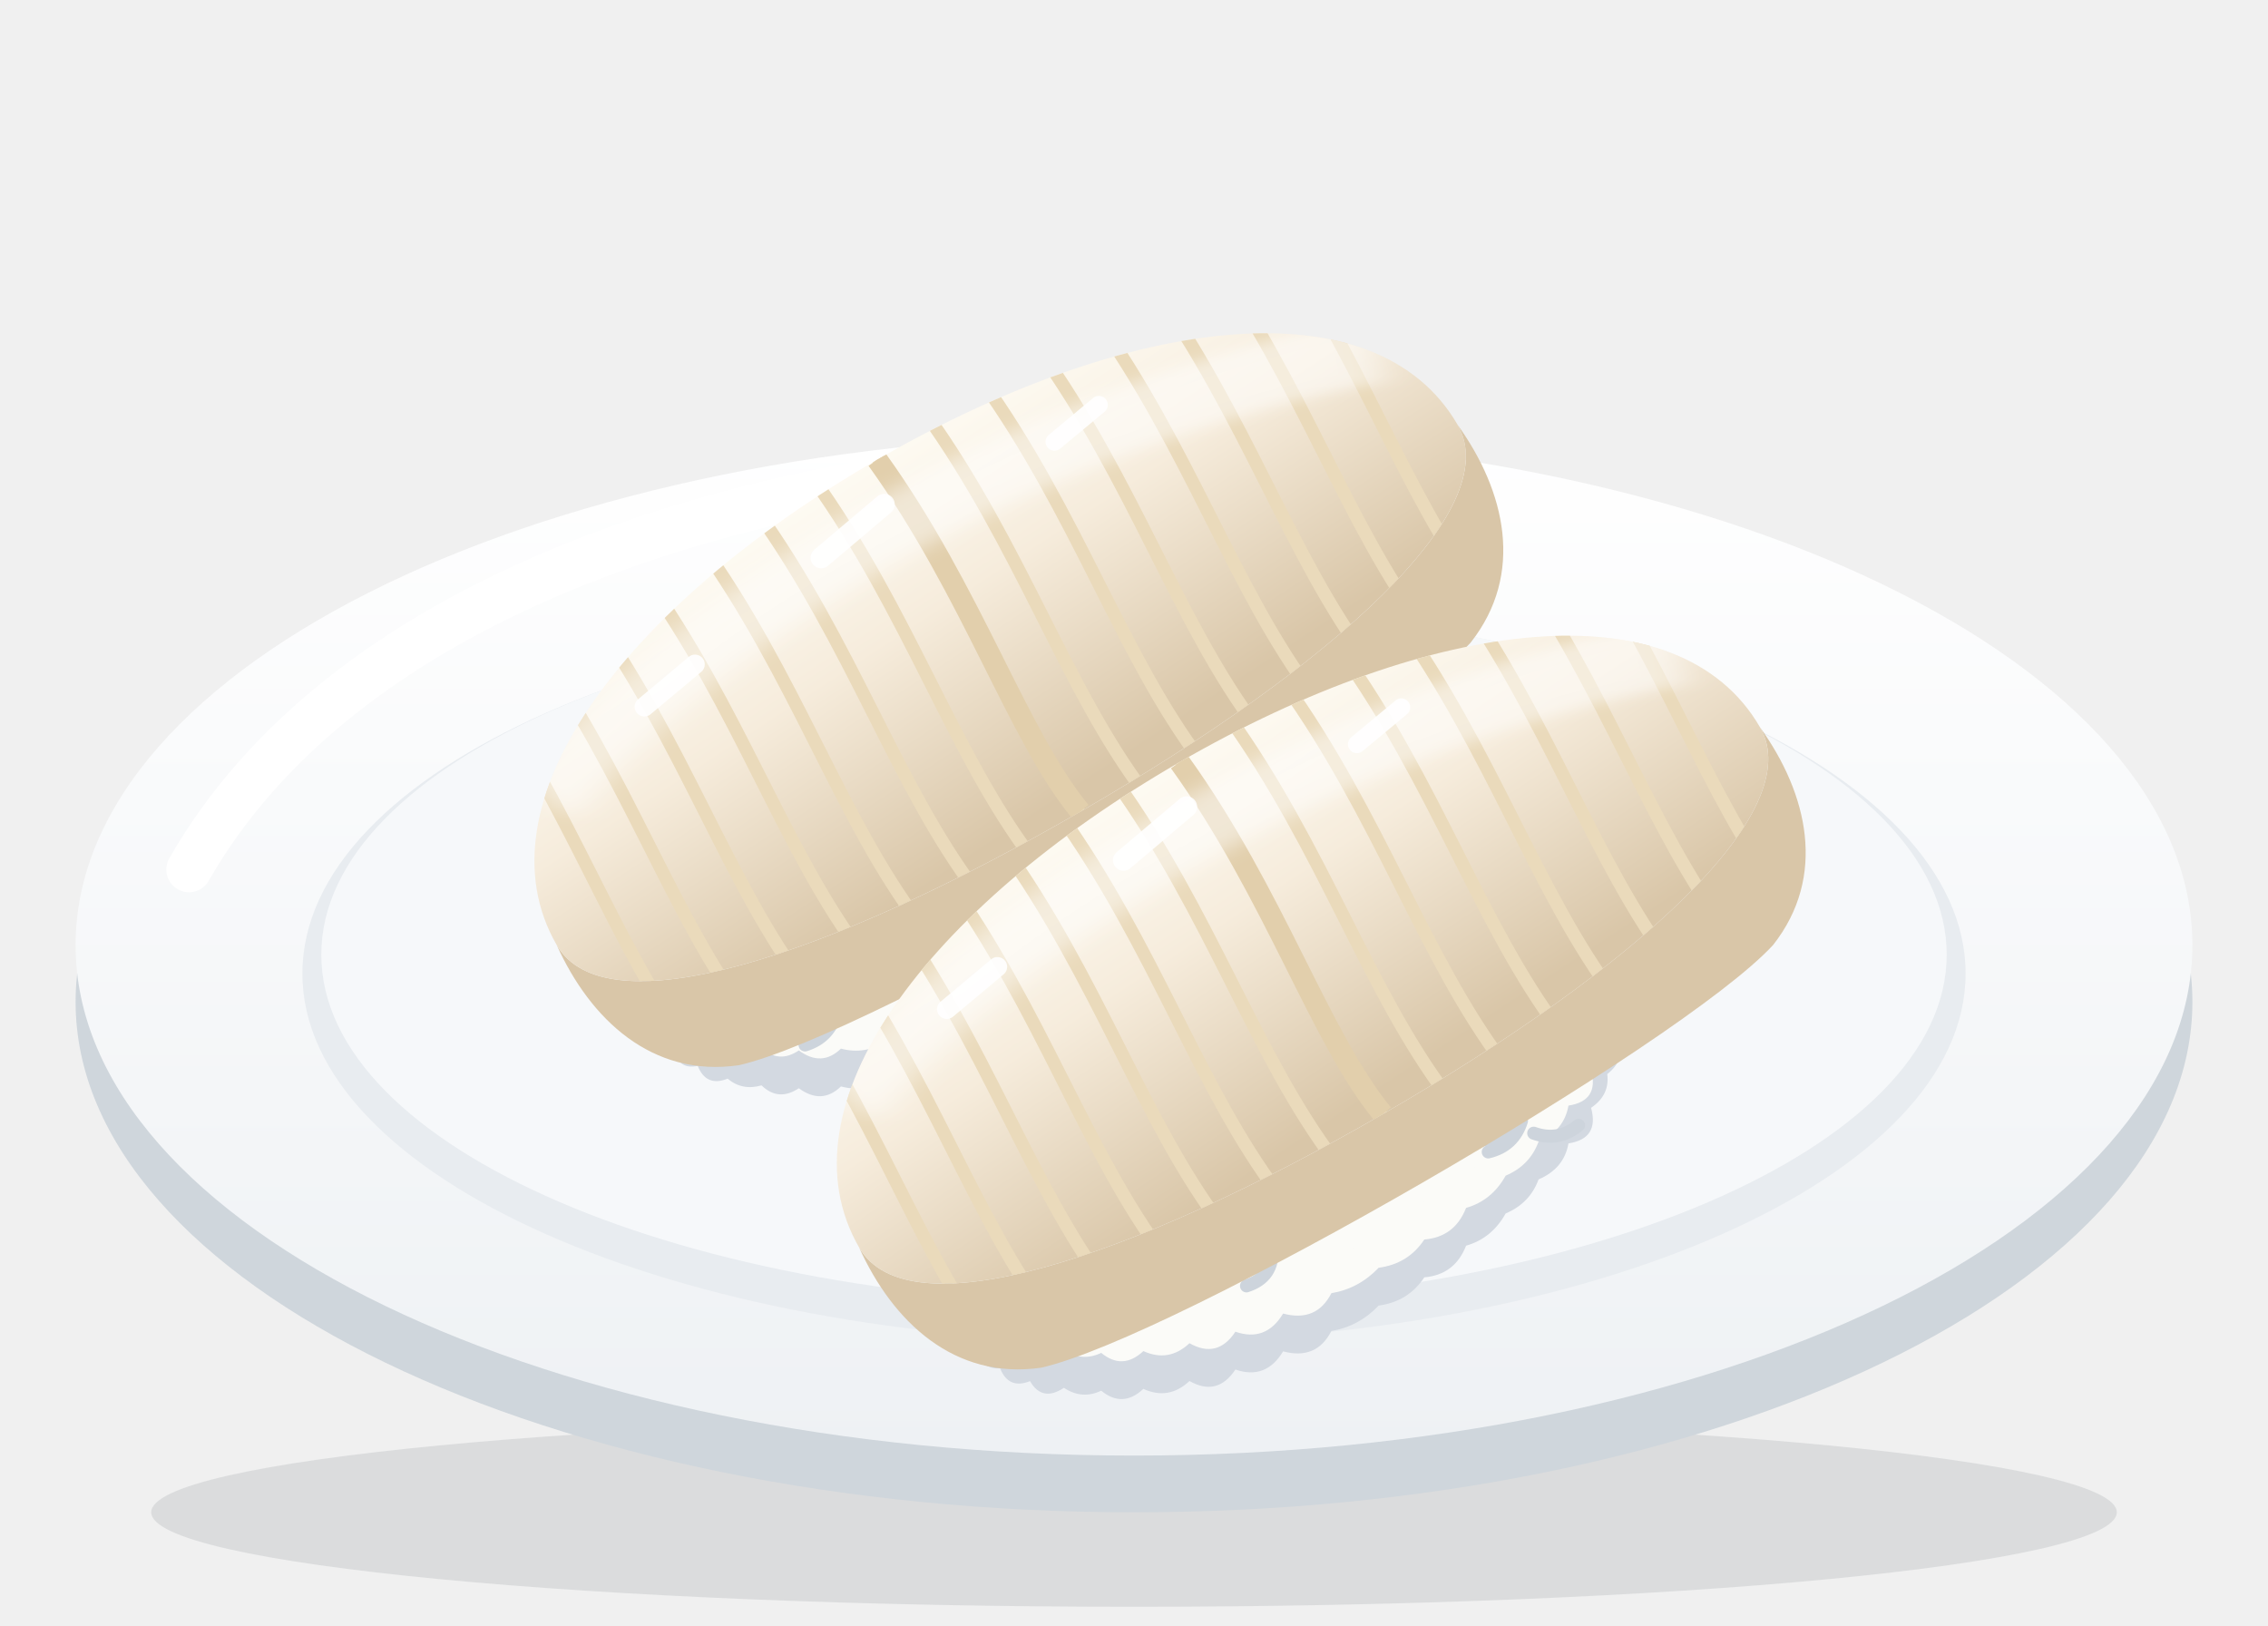
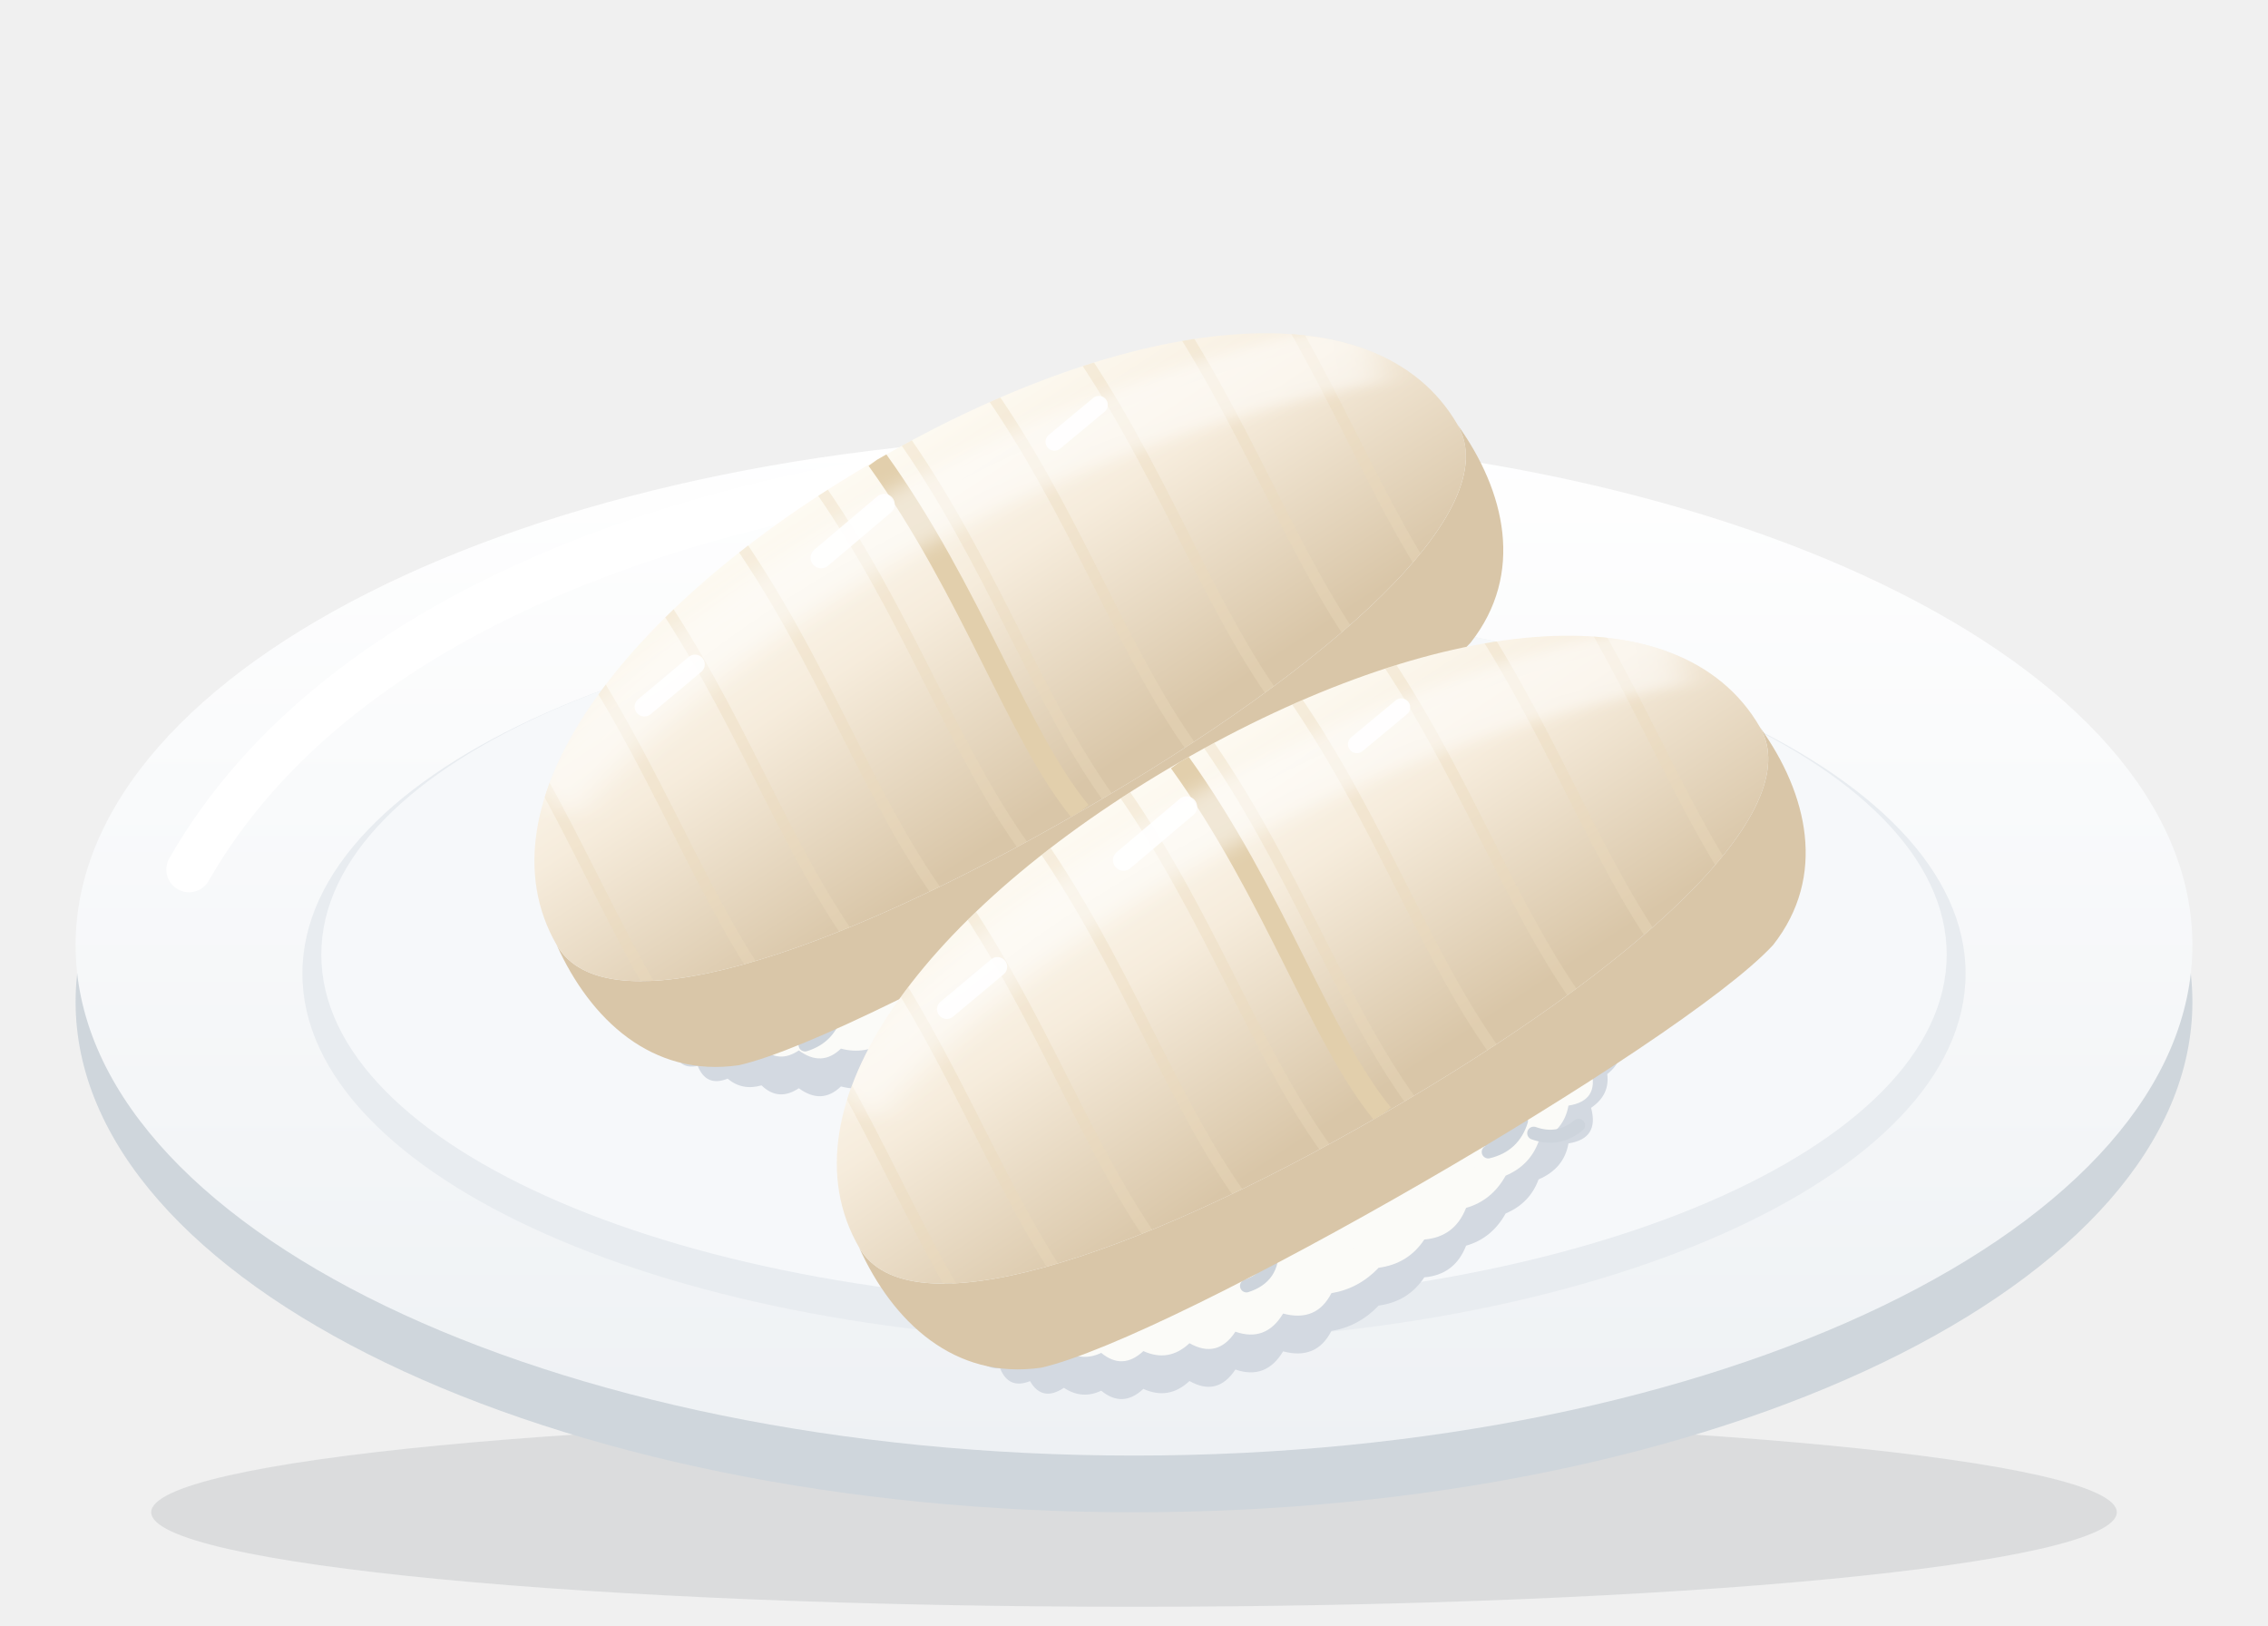
<svg xmlns="http://www.w3.org/2000/svg" viewBox="0 10 120 86">
  <defs>
    <filter id="soft" x="-20%" y="-50%" width="140%" height="200%">
      <feGaussianBlur stdDeviation="0.8" />
    </filter>
    <linearGradient id="plate" x1="0" y1="0" x2="0" y2="1">
      <stop offset="0" stop-color="#ffffff" />
      <stop offset="1" stop-color="#eef1f4" />
    </linearGradient>
    <linearGradient id="t" x1="0" y1="0" x2="0.15" y2="1">
      <stop offset="0" stop-color="#fffdf6" />
      <stop offset="0.45" stop-color="#f6ecdc" />
      <stop offset="1" stop-color="#d9c6a8" />
    </linearGradient>
  </defs>
  <ellipse cx="60" cy="90" rx="52" ry="5" fill="#1c2b36" opacity="0.10" />
  <ellipse cx="60" cy="63" rx="56" ry="27" fill="#cfd6dc" />
  <ellipse cx="60" cy="60" rx="56" ry="27" fill="url(#plate)" />
  <ellipse cx="60" cy="61.5" rx="44" ry="19.5" fill="#e8ecf0" />
  <ellipse cx="60" cy="60.5" rx="43" ry="18.5" fill="#f6f8fa" />
  <path d="M10 56 C18 42 38 35 60 34" fill="none" stroke="#fff" stroke-width="2.4" stroke-linecap="round" />
  <g transform="translate(52 54.5) rotate(-30) scale(0.86)">
    <path d="M23 0 Q23.4 0.9 22.8 1.6 Q23.4 2.9 22.1 3.2 Q22.3 4.5 20.9 4.8 Q20.7 6 19.3 6.2 Q19 7.8 17.4 7.5 Q16.7 9 15.1 8.7 Q14.2 10.3 12.4 9.7 Q11.3 11.1 9.6 10.5 Q8.2 11.6 6.5 11 Q5 12 3.3 11.4 Q1.7 12.5 0 11.5 Q-1.7 12.7 -3.3 11.4 Q-5 12.4 -6.5 11 Q-8.3 12.1 -9.6 10.5 Q-11.3 11.1 -12.4 9.7 Q-14 9.8 -15.1 8.7 Q-16.7 9.1 -17.4 7.5 Q-18.9 7.6 -19.3 6.2 Q-20.5 5.9 -20.9 4.8 Q-22.3 4.6 -22.1 3.2 Q-23.3 2.8 -22.8 1.6 Q-23.8 0.9 -23 0 Q-23.5 -0.9 -22.8 -1.6 Q-23.3 -2.8 -22.1 -3.2 Q-22.3 -4.6 -20.9 -4.8 Q-21.1 -6.5 -19.3 -6.2 Q-18.9 -7.6 -17.4 -7.5 Q-16.9 -9.3 -15.1 -8.7 Q-14.2 -10.4 -12.4 -9.7 Q-11.3 -11.2 -9.6 -10.5 Q-8.2 -11.7 -6.5 -11 Q-5 -12.6 -3.3 -11.4 Q-1.7 -12.4 -0 -11.5 Q1.7 -12.5 3.3 -11.4 Q5 -12.3 6.5 -11 Q8.3 -12.1 9.6 -10.5 Q11.3 -11.1 12.4 -9.7 Q14.1 -10.1 15.1 -8.7 Q16.5 -8.6 17.4 -7.5 Q19.2 -8.1 19.3 -6.2 Q20.6 -5.9 20.9 -4.8 Q22.5 -4.7 22.1 -3.2 Q23.2 -2.8 22.8 -1.6 Q24.1 -1 23 0 Z" fill="#d3d9e1" />
  </g>
  <g transform="translate(52 52.5) rotate(-30) scale(0.86)">
    <path d="M23 0 Q23.4 0.9 22.8 1.6 Q23.4 2.9 22.1 3.2 Q22.3 4.5 20.9 4.8 Q20.7 6 19.3 6.2 Q19 7.8 17.4 7.5 Q16.7 9 15.1 8.7 Q14.2 10.3 12.4 9.7 Q11.3 11.1 9.6 10.5 Q8.2 11.6 6.5 11 Q5 12 3.3 11.4 Q1.7 12.5 0 11.5 Q-1.7 12.7 -3.3 11.4 Q-5 12.4 -6.5 11 Q-8.3 12.1 -9.6 10.5 Q-11.3 11.1 -12.4 9.7 Q-14 9.8 -15.1 8.7 Q-16.7 9.1 -17.4 7.5 Q-18.9 7.6 -19.3 6.2 Q-20.5 5.9 -20.9 4.8 Q-22.3 4.6 -22.1 3.2 Q-23.3 2.8 -22.8 1.6 Q-23.8 0.9 -23 0 Q-23.5 -0.9 -22.8 -1.6 Q-23.3 -2.8 -22.1 -3.2 Q-22.3 -4.6 -20.9 -4.8 Q-21.1 -6.5 -19.3 -6.2 Q-18.9 -7.6 -17.4 -7.5 Q-16.9 -9.3 -15.1 -8.7 Q-14.2 -10.4 -12.4 -9.7 Q-11.3 -11.2 -9.6 -10.5 Q-8.2 -11.7 -6.5 -11 Q-5 -12.6 -3.3 -11.4 Q-1.7 -12.4 -0 -11.5 Q1.7 -12.5 3.3 -11.4 Q5 -12.3 6.5 -11 Q8.3 -12.1 9.6 -10.5 Q11.3 -11.1 12.4 -9.7 Q14.1 -10.1 15.1 -8.7 Q16.5 -8.6 17.4 -7.5 Q19.2 -8.1 19.3 -6.2 Q20.6 -5.9 20.9 -4.8 Q22.5 -4.7 22.1 -3.2 Q23.2 -2.8 22.8 -1.6 Q24.1 -1 23 0 Z" fill="#fbfbf8" />
  </g>
  <g transform="translate(52 50.5) rotate(-30) scale(0.86)">
    <path d="M23 0 Q23.4 0.9 22.8 1.6 Q23.4 2.9 22.1 3.2 Q22.3 4.5 20.9 4.8 Q20.7 6 19.3 6.2 Q19 7.8 17.4 7.5 Q16.7 9 15.1 8.7 Q14.2 10.3 12.4 9.7 Q11.3 11.1 9.6 10.5 Q8.2 11.6 6.5 11 Q5 12 3.3 11.4 Q1.7 12.5 0 11.5 Q-1.7 12.7 -3.3 11.4 Q-5 12.4 -6.5 11 Q-8.3 12.1 -9.6 10.5 Q-11.3 11.1 -12.4 9.7 Q-14 9.8 -15.1 8.7 Q-16.7 9.1 -17.4 7.5 Q-18.9 7.6 -19.3 6.2 Q-20.5 5.9 -20.9 4.8 Q-22.3 4.6 -22.1 3.2 Q-23.3 2.8 -22.8 1.6 Q-23.8 0.9 -23 0 Q-23.5 -0.9 -22.8 -1.6 Q-23.3 -2.8 -22.1 -3.2 Q-22.3 -4.6 -20.9 -4.8 Q-21.1 -6.5 -19.3 -6.2 Q-18.9 -7.6 -17.4 -7.5 Q-16.9 -9.3 -15.1 -8.7 Q-14.2 -10.4 -12.4 -9.7 Q-11.3 -11.2 -9.6 -10.5 Q-8.2 -11.7 -6.5 -11 Q-5 -12.6 -3.3 -11.4 Q-1.7 -12.4 -0 -11.5 Q1.7 -12.5 3.3 -11.4 Q5 -12.3 6.5 -11 Q8.3 -12.1 9.6 -10.5 Q11.3 -11.1 12.4 -9.7 Q14.1 -10.1 15.1 -8.7 Q16.5 -8.6 17.4 -7.5 Q19.2 -8.1 19.3 -6.2 Q20.6 -5.9 20.9 -4.8 Q22.5 -4.7 22.1 -3.2 Q23.2 -2.8 22.8 -1.6 Q24.1 -1 23 0 Z" fill="#fbfbf8" />
  </g>
  <g transform="translate(52 48.5) rotate(-30) scale(0.86)">
    <path d="M23 0 Q23.4 0.9 22.8 1.6 Q23.4 2.9 22.1 3.2 Q22.3 4.5 20.9 4.8 Q20.7 6 19.3 6.2 Q19 7.8 17.4 7.5 Q16.7 9 15.1 8.7 Q14.2 10.3 12.4 9.7 Q11.3 11.1 9.6 10.5 Q8.2 11.6 6.5 11 Q5 12 3.3 11.4 Q1.7 12.5 0 11.5 Q-1.7 12.7 -3.3 11.4 Q-5 12.4 -6.5 11 Q-8.3 12.1 -9.6 10.5 Q-11.3 11.1 -12.4 9.7 Q-14 9.8 -15.1 8.7 Q-16.7 9.1 -17.4 7.5 Q-18.9 7.6 -19.3 6.2 Q-20.5 5.9 -20.9 4.8 Q-22.3 4.6 -22.1 3.2 Q-23.3 2.8 -22.8 1.6 Q-23.8 0.9 -23 0 Q-23.5 -0.9 -22.8 -1.6 Q-23.3 -2.8 -22.1 -3.2 Q-22.3 -4.6 -20.9 -4.8 Q-21.1 -6.5 -19.3 -6.2 Q-18.9 -7.6 -17.4 -7.5 Q-16.9 -9.3 -15.1 -8.7 Q-14.2 -10.4 -12.4 -9.7 Q-11.3 -11.2 -9.6 -10.5 Q-8.2 -11.7 -6.5 -11 Q-5 -12.6 -3.3 -11.4 Q-1.7 -12.4 -0 -11.5 Q1.7 -12.5 3.3 -11.4 Q5 -12.3 6.5 -11 Q8.3 -12.1 9.6 -10.5 Q11.3 -11.1 12.4 -9.7 Q14.1 -10.1 15.1 -8.7 Q16.5 -8.6 17.4 -7.5 Q19.2 -8.1 19.3 -6.2 Q20.6 -5.9 20.9 -4.8 Q22.5 -4.7 22.1 -3.2 Q23.2 -2.8 22.8 -1.6 Q24.1 -1 23 0 Z" fill="#fbfbf8" />
  </g>
  <g transform="translate(52 52.5) rotate(-30) scale(0.86)">
    <path d="M-16.9 7.4 q1.4 0.8 2.8 0" transform="rotate(-17 -16.9 7.4)" fill="none" stroke="#cdd4dc" stroke-width="0.8" stroke-linecap="round" />
    <path d="M-3.3 5.7 q1.4 0.7 2.8 0" transform="rotate(10 -3.3 5.7)" fill="none" stroke="#cdd4dc" stroke-width="0.8" stroke-linecap="round" />
    <path d="M4.2 6.9 q1.4 0.6 2.8 0" transform="rotate(22 4.2 6.9)" fill="none" stroke="#cdd4dc" stroke-width="0.8" stroke-linecap="round" />
    <path d="M7.9 8.2 q1.4 1.1 2.8 0" transform="rotate(4 7.9 8.2)" fill="none" stroke="#cdd4dc" stroke-width="0.8" stroke-linecap="round" />
    <path d="M3 4.6 q1.4 0.8 2.8 0" transform="rotate(-3 3 4.6)" fill="none" stroke="#cdd4dc" stroke-width="0.8" stroke-linecap="round" />
    <path d="M-16.9 7 q1.4 0.9 2.8 0" transform="rotate(-7 -16.9 7)" fill="none" stroke="#cdd4dc" stroke-width="0.8" stroke-linecap="round" />
    <path d="M13.5 4.6 q1.4 0.8 2.8 0" transform="rotate(5 13.5 4.6)" fill="none" stroke="#cdd4dc" stroke-width="0.8" stroke-linecap="round" />
    <path d="M13.5 6.5 q1.4 1.1 2.8 0" transform="rotate(24 13.5 6.5)" fill="none" stroke="#cdd4dc" stroke-width="0.8" stroke-linecap="round" />
    <path d="M-12.5 6.2 q1.4 0.7 2.8 0" transform="rotate(5 -12.5 6.2)" fill="none" stroke="#cdd4dc" stroke-width="0.8" stroke-linecap="round" />
    <path d="M-1.2 7.3 q1.4 1 2.8 0" transform="rotate(24 -1.2 7.3)" fill="none" stroke="#cdd4dc" stroke-width="0.8" stroke-linecap="round" />
  </g>
  <g transform="translate(52 44) rotate(-30) scale(0.86)">
    <path d="M-32 3 C-32 9 -18 12 0 12 C18 12 32 9 32 3 C32.5 8 31 13 26 15 C18 17.5 -18 17.5 -26 15 C-31 13 -32.5 8 -32 3 Z" fill="#d9c6a8" />
  </g>
  <g transform="translate(52 44) rotate(-30) scale(0.86)">
    <clipPath id="c0">
      <path d="M-32 3 C-32 -7 -18 -13 0 -13 C18 -13 32 -7 32 3 C32 9 18 12 0 12 C-18 12 -32 9 -32 3 Z" />
    </clipPath>
    <path d="M-32 3 C-32 -7 -18 -13 0 -13 C18 -13 32 -7 32 3 C32 9 18 12 0 12 C-18 12 -32 9 -32 3 Z" fill="url(#t)" />
    <g clip-path="url(#c0)">
-       <path d="M-28 -14 C-27 -4 -29 5 -28 13" fill="none" stroke="#eadabb" stroke-width="0.8" />
-       <path d="M-24 -14 C-23 -4 -25 5 -24 13" fill="none" stroke="#eadabb" stroke-width="0.8" />
-       <path d="M-20 -14 C-19 -4 -21 5 -20 13" fill="none" stroke="#eadabb" stroke-width="0.8" />
-       <path d="M-16 -14 C-15 -4 -17 5 -16 13" fill="none" stroke="#eadabb" stroke-width="0.8" />
-       <path d="M-12 -14 C-11 -4 -13 5 -12 13" fill="none" stroke="#eadabb" stroke-width="0.8" />
-       <path d="M-8 -14 C-7 -4 -9 5 -8 13" fill="none" stroke="#eadabb" stroke-width="0.8" />
-       <path d="M-4 -14 C-3 -4 -5 5 -4 13" fill="none" stroke="#eadabb" stroke-width="0.8" />
-       <path d="M0 -14 C1 -4 -1 5 0 13" fill="none" stroke="#eadabb" stroke-width="0.8" />
-       <path d="M4 -14 C5 -4 3 5 4 13" fill="none" stroke="#eadabb" stroke-width="0.8" />
-       <path d="M8 -14 C9 -4 7 5 8 13" fill="none" stroke="#eadabb" stroke-width="0.8" />
-       <path d="M12 -14 C13 -4 11 5 12 13" fill="none" stroke="#eadabb" stroke-width="0.8" />
-       <path d="M16 -14 C17 -4 15 5 16 13" fill="none" stroke="#eadabb" stroke-width="0.8" />
-       <path d="M20 -14 C21 -4 19 5 20 13" fill="none" stroke="#eadabb" stroke-width="0.8" />
-       <path d="M24 -14 C25 -4 23 5 24 13" fill="none" stroke="#eadabb" stroke-width="0.8" />
-       <path d="M28 -14 C29 -4 27 5 28 13" fill="none" stroke="#eadabb" stroke-width="0.8" />
+       <path d="M-28 -14 C-27 -4 -29 5 -28 13" fill="none" stroke="#eadabb" stroke-width="0.7" opacity="0.4" />
+       <path d="M-22 -14 C-21 -4 -23 5 -22 13" fill="none" stroke="#eadabb" stroke-width="0.7" opacity="0.4" />
+       <path d="M-16 -14 C-15 -4 -17 5 -16 13" fill="none" stroke="#eadabb" stroke-width="0.7" opacity="0.4" />
+       <path d="M-10 -14 C-9 -4 -11 5 -10 13" fill="none" stroke="#eadabb" stroke-width="0.7" opacity="0.4" />
+       <path d="M-4 -14 C-3 -4 -5 5 -4 13" fill="none" stroke="#eadabb" stroke-width="0.7" opacity="0.4" />
+       <path d="M2 -14 C3 -4 1 5 2 13" fill="none" stroke="#eadabb" stroke-width="0.7" opacity="0.4" />
+       <path d="M8 -14 C9 -4 7 5 8 13" fill="none" stroke="#eadabb" stroke-width="0.7" opacity="0.4" />
+       <path d="M14 -14 C15 -4 13 5 14 13" fill="none" stroke="#eadabb" stroke-width="0.7" opacity="0.4" />
+       <path d="M20 -14 C21 -4 19 5 20 13" fill="none" stroke="#eadabb" stroke-width="0.7" opacity="0.4" />
+       <path d="M26 -14 C27 -4 25 5 26 13" fill="none" stroke="#eadabb" stroke-width="0.7" opacity="0.4" />
      <path d="M0 -13 C1 -3 -1 6 0 12" fill="none" stroke="#e2cfac" stroke-width="1.3" />
      <path d="M-28 -5 C-14 -10.5 10 -10.5 30 -3.5" fill="none" stroke="#ffffff" stroke-width="4" opacity="0.5" filter="url(#soft)" />
      <path d="M-20 -7 l4 -0.7" stroke="#fff" stroke-width="1.2" stroke-linecap="round" opacity="0.9" />
      <path d="M-6 -9.5 l5 -0.9" stroke="#fff" stroke-width="1.3" stroke-linecap="round" opacity="0.9" />
      <path d="M10 -8.5 l3.5 -0.6" stroke="#fff" stroke-width="1.1" stroke-linecap="round" opacity="0.9" />
    </g>
  </g>
  <g transform="translate(68 70.5) rotate(-30) scale(0.86)">
    <path d="M23 0 Q24.2 1 22.8 1.6 Q23.5 2.9 22.1 3.2 Q22.6 4.8 20.9 4.8 Q20.7 6 19.3 6.2 Q18.8 7.4 17.4 7.5 Q16.9 9.4 15.1 8.7 Q14.1 9.9 12.4 9.7 Q11.2 10.7 9.6 10.5 Q8.1 11.4 6.5 11 Q5 12.2 3.3 11.4 Q1.7 12.2 0 11.5 Q-1.7 12 -3.3 11.4 Q-5 12.5 -6.5 11 Q-8.3 12 -9.6 10.5 Q-11.4 11.4 -12.4 9.7 Q-14.1 10.1 -15.1 8.7 Q-16.8 9.1 -17.4 7.5 Q-18.7 7.4 -19.3 6.2 Q-20.9 6.3 -20.9 4.8 Q-22.3 4.6 -22.1 3.2 Q-23.1 2.7 -22.8 1.6 Q-23.8 0.9 -23 0 Q-23.5 -0.9 -22.8 -1.6 Q-23.2 -2.8 -22.1 -3.2 Q-22.2 -4.5 -20.9 -4.8 Q-21 -6.4 -19.3 -6.2 Q-18.8 -7.4 -17.4 -7.5 Q-16.8 -9.3 -15.1 -8.7 Q-14.3 -10.5 -12.4 -9.7 Q-11.4 -11.3 -9.6 -10.5 Q-8.2 -11.6 -6.5 -11 Q-5 -12.5 -3.3 -11.4 Q-1.7 -12.8 -0 -11.5 Q1.7 -12.6 3.3 -11.4 Q5 -12.4 6.5 -11 Q8.2 -11.7 9.6 -10.5 Q11.2 -10.9 12.4 -9.7 Q14.2 -10.3 15.1 -8.7 Q16.8 -9.3 17.4 -7.5 Q18.7 -7.3 19.3 -6.2 Q21.1 -6.6 20.9 -4.8 Q22.3 -4.6 22.1 -3.2 Q23.1 -2.7 22.8 -1.6 Q24.1 -1 23 0 Z" fill="#d3d9e1" />
  </g>
  <g transform="translate(68 68.5) rotate(-30) scale(0.86)">
    <path d="M23 0 Q24.2 1 22.8 1.6 Q23.5 2.9 22.1 3.2 Q22.6 4.8 20.9 4.8 Q20.7 6 19.3 6.2 Q18.8 7.4 17.4 7.5 Q16.9 9.4 15.1 8.7 Q14.1 9.9 12.4 9.7 Q11.2 10.7 9.6 10.5 Q8.1 11.4 6.5 11 Q5 12.2 3.3 11.4 Q1.7 12.2 0 11.5 Q-1.7 12 -3.3 11.4 Q-5 12.5 -6.5 11 Q-8.3 12 -9.6 10.5 Q-11.4 11.4 -12.4 9.7 Q-14.1 10.1 -15.1 8.7 Q-16.8 9.1 -17.4 7.5 Q-18.7 7.4 -19.3 6.2 Q-20.9 6.3 -20.9 4.8 Q-22.3 4.6 -22.1 3.2 Q-23.1 2.7 -22.8 1.6 Q-23.8 0.9 -23 0 Q-23.5 -0.9 -22.8 -1.6 Q-23.2 -2.8 -22.1 -3.2 Q-22.2 -4.5 -20.9 -4.8 Q-21 -6.4 -19.3 -6.2 Q-18.8 -7.4 -17.4 -7.5 Q-16.8 -9.3 -15.1 -8.7 Q-14.3 -10.5 -12.4 -9.7 Q-11.4 -11.3 -9.6 -10.5 Q-8.2 -11.6 -6.5 -11 Q-5 -12.5 -3.3 -11.4 Q-1.7 -12.8 -0 -11.5 Q1.7 -12.6 3.3 -11.4 Q5 -12.4 6.5 -11 Q8.2 -11.7 9.6 -10.5 Q11.2 -10.9 12.4 -9.7 Q14.2 -10.3 15.1 -8.7 Q16.8 -9.3 17.4 -7.5 Q18.7 -7.3 19.3 -6.2 Q21.1 -6.6 20.9 -4.8 Q22.3 -4.6 22.1 -3.2 Q23.1 -2.7 22.8 -1.6 Q24.1 -1 23 0 Z" fill="#fbfbf8" />
  </g>
  <g transform="translate(68 66.5) rotate(-30) scale(0.86)">
    <path d="M23 0 Q24.2 1 22.8 1.6 Q23.5 2.9 22.1 3.2 Q22.6 4.8 20.9 4.8 Q20.7 6 19.3 6.2 Q18.8 7.4 17.4 7.5 Q16.9 9.4 15.1 8.7 Q14.1 9.9 12.4 9.7 Q11.2 10.7 9.6 10.5 Q8.1 11.4 6.5 11 Q5 12.2 3.3 11.4 Q1.7 12.2 0 11.5 Q-1.7 12 -3.3 11.4 Q-5 12.5 -6.5 11 Q-8.3 12 -9.6 10.5 Q-11.4 11.4 -12.4 9.7 Q-14.1 10.1 -15.1 8.7 Q-16.8 9.1 -17.4 7.5 Q-18.7 7.4 -19.3 6.2 Q-20.9 6.3 -20.9 4.8 Q-22.3 4.6 -22.1 3.2 Q-23.1 2.7 -22.8 1.6 Q-23.8 0.9 -23 0 Q-23.5 -0.9 -22.8 -1.6 Q-23.2 -2.8 -22.1 -3.2 Q-22.2 -4.5 -20.9 -4.8 Q-21 -6.4 -19.3 -6.2 Q-18.8 -7.4 -17.4 -7.5 Q-16.8 -9.3 -15.1 -8.7 Q-14.3 -10.5 -12.4 -9.7 Q-11.4 -11.3 -9.6 -10.5 Q-8.2 -11.6 -6.5 -11 Q-5 -12.5 -3.3 -11.4 Q-1.7 -12.8 -0 -11.5 Q1.7 -12.6 3.3 -11.4 Q5 -12.4 6.5 -11 Q8.2 -11.7 9.6 -10.5 Q11.2 -10.9 12.4 -9.7 Q14.2 -10.3 15.1 -8.7 Q16.8 -9.3 17.4 -7.5 Q18.7 -7.3 19.3 -6.2 Q21.1 -6.6 20.9 -4.8 Q22.3 -4.6 22.1 -3.2 Q23.1 -2.7 22.8 -1.6 Q24.1 -1 23 0 Z" fill="#fbfbf8" />
  </g>
  <g transform="translate(68 64.5) rotate(-30) scale(0.86)">
    <path d="M23 0 Q24.2 1 22.8 1.6 Q23.5 2.9 22.1 3.2 Q22.6 4.8 20.9 4.8 Q20.7 6 19.3 6.2 Q18.8 7.4 17.4 7.5 Q16.9 9.4 15.1 8.7 Q14.1 9.9 12.4 9.7 Q11.2 10.7 9.6 10.5 Q8.1 11.4 6.5 11 Q5 12.2 3.3 11.4 Q1.7 12.2 0 11.5 Q-1.7 12 -3.3 11.4 Q-5 12.5 -6.5 11 Q-8.3 12 -9.6 10.5 Q-11.4 11.4 -12.4 9.7 Q-14.1 10.1 -15.1 8.7 Q-16.8 9.1 -17.4 7.5 Q-18.7 7.4 -19.3 6.2 Q-20.9 6.3 -20.9 4.8 Q-22.3 4.6 -22.1 3.2 Q-23.1 2.7 -22.8 1.6 Q-23.8 0.9 -23 0 Q-23.5 -0.9 -22.8 -1.6 Q-23.2 -2.8 -22.1 -3.2 Q-22.2 -4.5 -20.9 -4.8 Q-21 -6.4 -19.3 -6.2 Q-18.8 -7.4 -17.4 -7.5 Q-16.8 -9.3 -15.1 -8.7 Q-14.3 -10.5 -12.4 -9.7 Q-11.4 -11.3 -9.6 -10.5 Q-8.2 -11.6 -6.5 -11 Q-5 -12.5 -3.3 -11.4 Q-1.7 -12.8 -0 -11.5 Q1.7 -12.6 3.3 -11.4 Q5 -12.4 6.5 -11 Q8.2 -11.7 9.6 -10.5 Q11.2 -10.9 12.4 -9.7 Q14.2 -10.3 15.1 -8.7 Q16.8 -9.3 17.4 -7.5 Q18.7 -7.3 19.3 -6.2 Q21.1 -6.6 20.9 -4.8 Q22.3 -4.6 22.1 -3.2 Q23.1 -2.7 22.8 -1.6 Q24.1 -1 23 0 Z" fill="#fbfbf8" />
  </g>
  <g transform="translate(68 68.5) rotate(-30) scale(0.86)">
    <path d="M9.5 7.9 q1.4 1.1 2.8 0" transform="rotate(-14 9.5 7.9)" fill="none" stroke="#cdd4dc" stroke-width="0.8" stroke-linecap="round" />
    <path d="M-7.6 8.4 q1.4 1.1 2.8 0" transform="rotate(-26 -7.6 8.4)" fill="none" stroke="#cdd4dc" stroke-width="0.8" stroke-linecap="round" />
    <path d="M-11.5 4.8 q1.4 0.9 2.8 0" transform="rotate(-16 -11.5 4.8)" fill="none" stroke="#cdd4dc" stroke-width="0.8" stroke-linecap="round" />
    <path d="M-4.8 5.2 q1.4 1 2.8 0" transform="rotate(-5 -4.8 5.2)" fill="none" stroke="#cdd4dc" stroke-width="0.8" stroke-linecap="round" />
    <path d="M14.6 7.1 q1.4 1 2.8 0" transform="rotate(-24 14.6 7.1)" fill="none" stroke="#cdd4dc" stroke-width="0.8" stroke-linecap="round" />
    <path d="M-8.3 7 q1.4 1.1 2.8 0" transform="rotate(3 -8.3 7)" fill="none" stroke="#cdd4dc" stroke-width="0.8" stroke-linecap="round" />
    <path d="M-4.9 4.4 q1.4 0.8 2.8 0" transform="rotate(-10 -4.9 4.4)" fill="none" stroke="#cdd4dc" stroke-width="0.8" stroke-linecap="round" />
    <path d="M9.2 5.9 q1.4 0.7 2.8 0" transform="rotate(-4 9.2 5.9)" fill="none" stroke="#cdd4dc" stroke-width="0.8" stroke-linecap="round" />
    <path d="M12.4 9.1 q1.4 0.8 2.8 0" transform="rotate(20 12.4 9.1)" fill="none" stroke="#cdd4dc" stroke-width="0.8" stroke-linecap="round" />
    <path d="M9.4 8.7 q1.4 0.8 2.8 0" transform="rotate(-13 9.4 8.7)" fill="none" stroke="#cdd4dc" stroke-width="0.8" stroke-linecap="round" />
  </g>
  <g transform="translate(68 60) rotate(-30) scale(0.86)">
    <path d="M-32 3 C-32 9 -18 12 0 12 C18 12 32 9 32 3 C32.5 8 31 13 26 15 C18 17.5 -18 17.5 -26 15 C-31 13 -32.5 8 -32 3 Z" fill="#d9c6a8" />
  </g>
  <g transform="translate(68 60) rotate(-30) scale(0.86)">
    <clipPath id="c1">
      <path d="M-32 3 C-32 -7 -18 -13 0 -13 C18 -13 32 -7 32 3 C32 9 18 12 0 12 C-18 12 -32 9 -32 3 Z" />
    </clipPath>
    <path d="M-32 3 C-32 -7 -18 -13 0 -13 C18 -13 32 -7 32 3 C32 9 18 12 0 12 C-18 12 -32 9 -32 3 Z" fill="url(#t)" />
    <g clip-path="url(#c1)">
-       <path d="M-28 -14 C-27 -4 -29 5 -28 13" fill="none" stroke="#eadabb" stroke-width="0.8" />
-       <path d="M-24 -14 C-23 -4 -25 5 -24 13" fill="none" stroke="#eadabb" stroke-width="0.8" />
-       <path d="M-20 -14 C-19 -4 -21 5 -20 13" fill="none" stroke="#eadabb" stroke-width="0.8" />
-       <path d="M-16 -14 C-15 -4 -17 5 -16 13" fill="none" stroke="#eadabb" stroke-width="0.8" />
-       <path d="M-12 -14 C-11 -4 -13 5 -12 13" fill="none" stroke="#eadabb" stroke-width="0.8" />
-       <path d="M-8 -14 C-7 -4 -9 5 -8 13" fill="none" stroke="#eadabb" stroke-width="0.8" />
-       <path d="M-4 -14 C-3 -4 -5 5 -4 13" fill="none" stroke="#eadabb" stroke-width="0.8" />
-       <path d="M0 -14 C1 -4 -1 5 0 13" fill="none" stroke="#eadabb" stroke-width="0.8" />
-       <path d="M4 -14 C5 -4 3 5 4 13" fill="none" stroke="#eadabb" stroke-width="0.8" />
-       <path d="M8 -14 C9 -4 7 5 8 13" fill="none" stroke="#eadabb" stroke-width="0.8" />
-       <path d="M12 -14 C13 -4 11 5 12 13" fill="none" stroke="#eadabb" stroke-width="0.8" />
-       <path d="M16 -14 C17 -4 15 5 16 13" fill="none" stroke="#eadabb" stroke-width="0.8" />
-       <path d="M20 -14 C21 -4 19 5 20 13" fill="none" stroke="#eadabb" stroke-width="0.8" />
-       <path d="M24 -14 C25 -4 23 5 24 13" fill="none" stroke="#eadabb" stroke-width="0.8" />
-       <path d="M28 -14 C29 -4 27 5 28 13" fill="none" stroke="#eadabb" stroke-width="0.8" />
+       <path d="M-28 -14 C-27 -4 -29 5 -28 13" fill="none" stroke="#eadabb" stroke-width="0.7" opacity="0.4" />
+       <path d="M-22 -14 C-21 -4 -23 5 -22 13" fill="none" stroke="#eadabb" stroke-width="0.7" opacity="0.4" />
+       <path d="M-16 -14 C-15 -4 -17 5 -16 13" fill="none" stroke="#eadabb" stroke-width="0.7" opacity="0.4" />
+       <path d="M-10 -14 C-9 -4 -11 5 -10 13" fill="none" stroke="#eadabb" stroke-width="0.7" opacity="0.4" />
+       <path d="M-4 -14 C-3 -4 -5 5 -4 13" fill="none" stroke="#eadabb" stroke-width="0.7" opacity="0.4" />
+       <path d="M2 -14 C3 -4 1 5 2 13" fill="none" stroke="#eadabb" stroke-width="0.7" opacity="0.4" />
+       <path d="M8 -14 C9 -4 7 5 8 13" fill="none" stroke="#eadabb" stroke-width="0.7" opacity="0.4" />
+       <path d="M14 -14 C15 -4 13 5 14 13" fill="none" stroke="#eadabb" stroke-width="0.7" opacity="0.4" />
+       <path d="M20 -14 C21 -4 19 5 20 13" fill="none" stroke="#eadabb" stroke-width="0.7" opacity="0.4" />
+       <path d="M26 -14 C27 -4 25 5 26 13" fill="none" stroke="#eadabb" stroke-width="0.7" opacity="0.4" />
      <path d="M0 -13 C1 -3 -1 6 0 12" fill="none" stroke="#e2cfac" stroke-width="1.3" />
      <path d="M-28 -5 C-14 -10.5 10 -10.5 30 -3.5" fill="none" stroke="#ffffff" stroke-width="4" opacity="0.5" filter="url(#soft)" />
      <path d="M-20 -7 l4 -0.7" stroke="#fff" stroke-width="1.2" stroke-linecap="round" opacity="0.9" />
      <path d="M-6 -9.5 l5 -0.9" stroke="#fff" stroke-width="1.3" stroke-linecap="round" opacity="0.9" />
      <path d="M10 -8.5 l3.5 -0.6" stroke="#fff" stroke-width="1.1" stroke-linecap="round" opacity="0.9" />
    </g>
  </g>
</svg>
